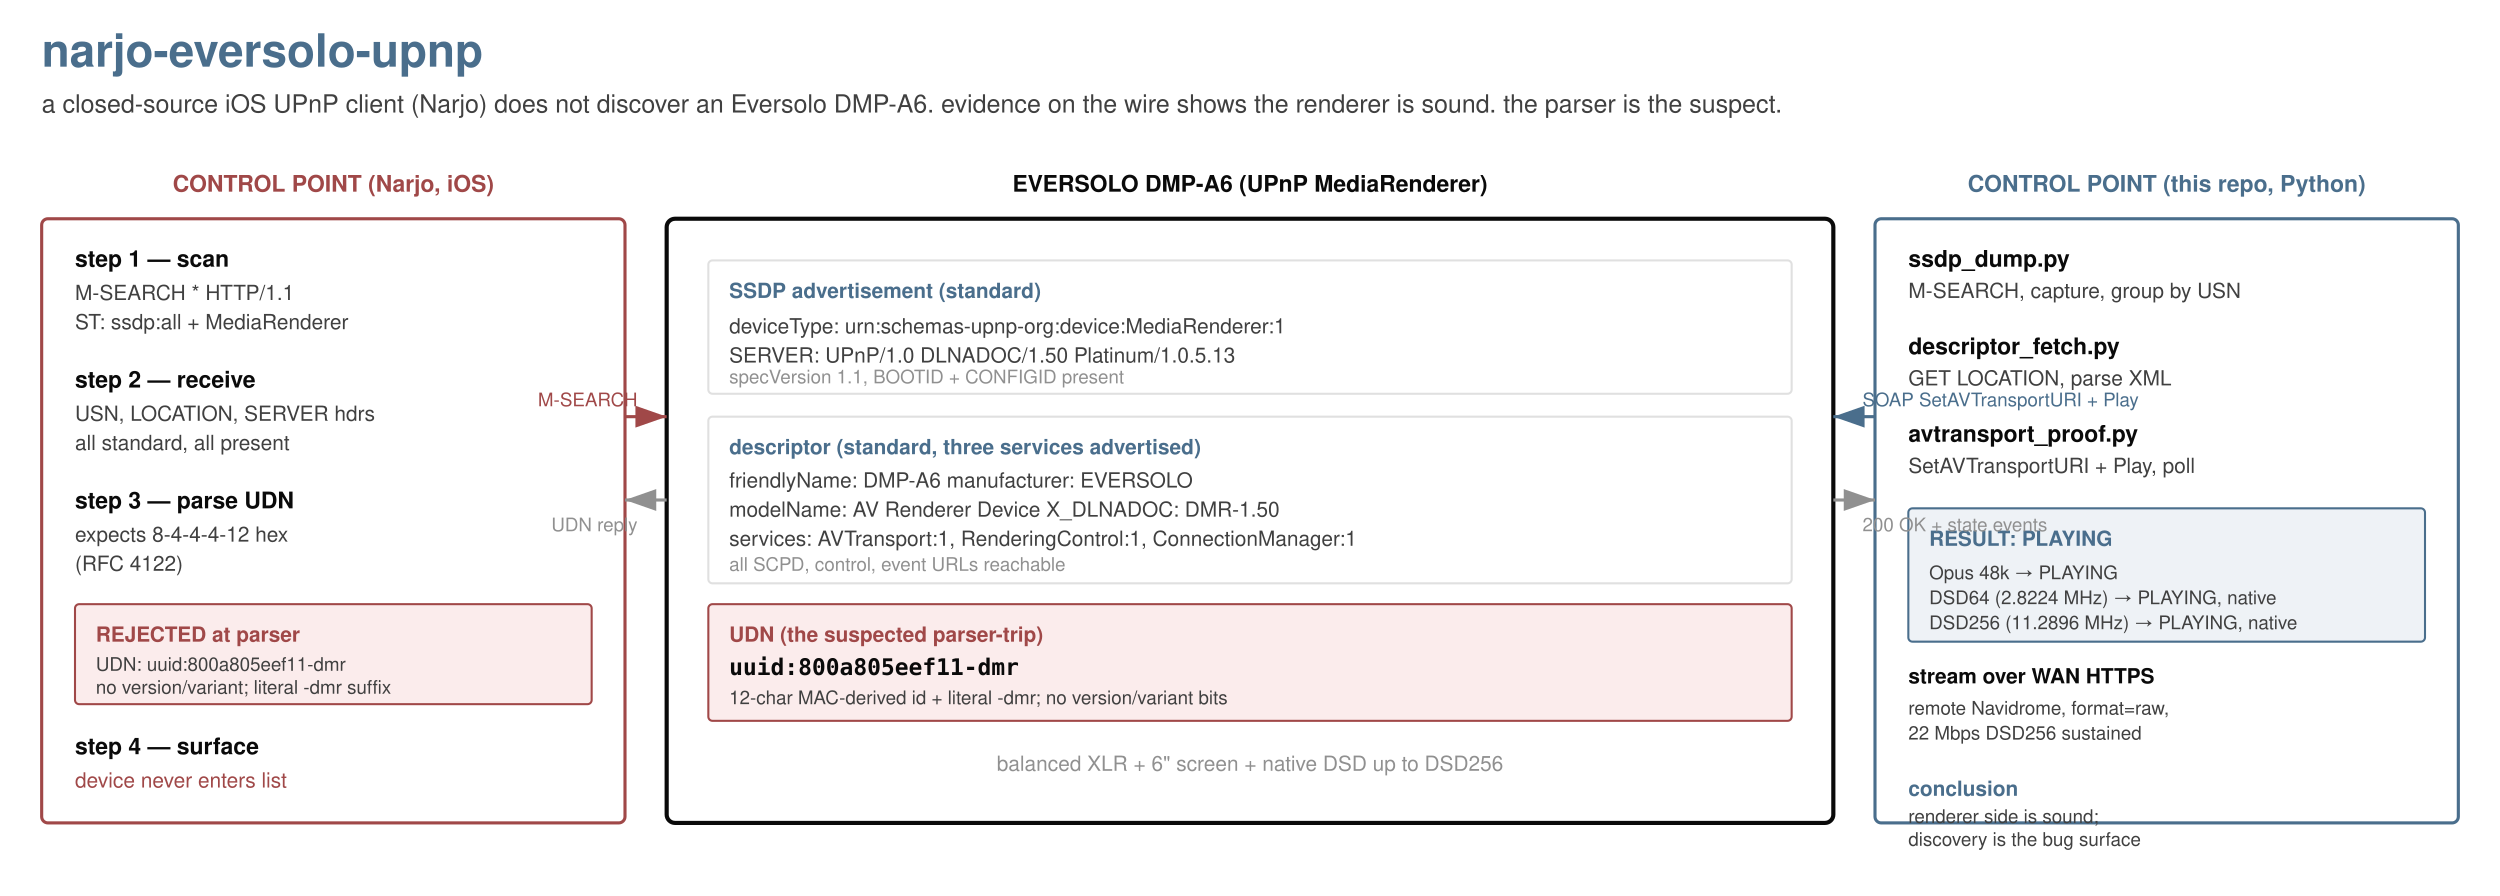
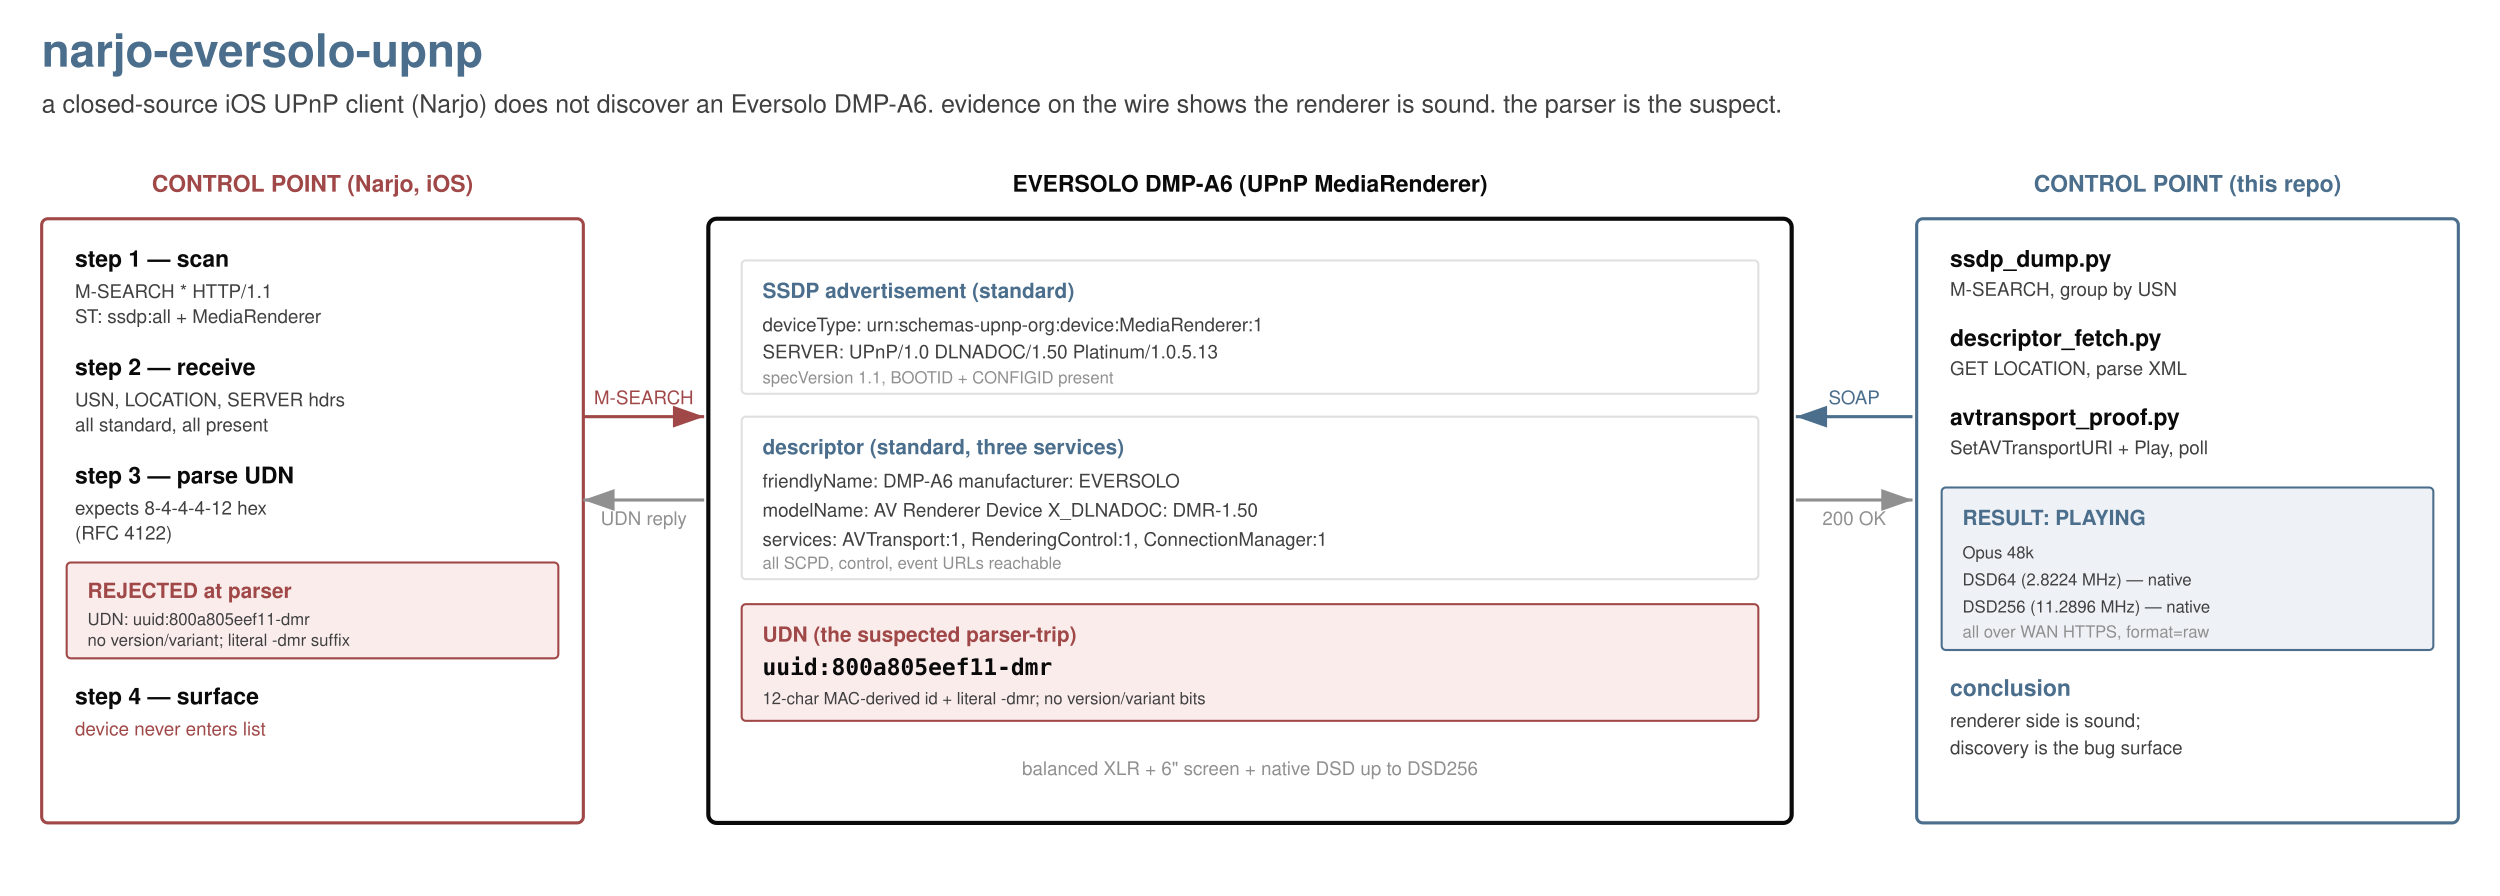
<svg xmlns="http://www.w3.org/2000/svg" viewBox="0 0 1200 430" width="1200" height="430" font-family="Helvetica, Arial, sans-serif" role="img" aria-label="narjo-eversolo-upnp: an iOS UPnP control point (Narjo) does not discover the Eversolo DMP-A6 as a renderer because the Eversolo's UDN is not RFC4122 conforming. Direct SOAP from a Python script over the same LAN drives the Eversolo end-to-end including DSD64 and DSD256 native passthrough.">
  <defs>
    <marker id="n-arrow" viewBox="0 0 10 7" refX="10" refY="3.5" markerWidth="10" markerHeight="7" orient="auto-start-reverse">
      <path d="M0,0 L10,3.5 L0,7 z" fill="#909090" />
    </marker>
    <marker id="n-arrow-accent" viewBox="0 0 10 7" refX="10" refY="3.5" markerWidth="10" markerHeight="7" orient="auto-start-reverse">
      <path d="M0,0 L10,3.5 L0,7 z" fill="#4a6e8c" />
    </marker>
    <marker id="n-arrow-fail" viewBox="0 0 10 7" refX="10" refY="3.5" markerWidth="10" markerHeight="7" orient="auto-start-reverse">
      <path d="M0,0 L10,3.5 L0,7 z" fill="#a04848" />
    </marker>
  </defs>
  <g font-family="Helvetica, Arial, sans-serif">
    <text x="20" y="32" font-size="22" font-weight="700" fill="#4a6e8c">narjo-eversolo-upnp</text>
    <text x="20" y="54" font-size="12" fill="#404040">a closed-source iOS UPnP client (Narjo) does not discover an Eversolo DMP-A6. evidence on the wire shows the renderer is sound. the parser is the suspect.</text>
-     <text x="160" y="92" text-anchor="middle" font-size="11" font-weight="700" fill="#a04848">CONTROL POINT (Narjo, iOS)</text>
+     <text x="150" y="92" text-anchor="middle" font-size="11" font-weight="700" fill="#a04848">CONTROL POINT (Narjo, iOS)</text>
    <text x="600" y="92" text-anchor="middle" font-size="11" font-weight="700" fill="#0a0a0a">EVERSOLO DMP-A6 (UPnP MediaRenderer)</text>
-     <text x="1040" y="92" text-anchor="middle" font-size="11" font-weight="700" fill="#4a6e8c">CONTROL POINT (this repo, Python)</text>
-     <rect x="20" y="105" width="280" height="290" rx="3" fill="none" stroke="#a04848" stroke-width="1.5" />
+     <text x="1050" y="92" text-anchor="middle" font-size="11" font-weight="700" fill="#4a6e8c">CONTROL POINT (this repo)</text>
+     <rect x="20" y="105" width="260" height="290" rx="3" fill="none" stroke="#a04848" stroke-width="1.5" />
    <text x="36" y="128" font-size="11" font-weight="600" fill="#0a0a0a">step 1 — scan</text>
-     <text x="36" y="144" font-size="10" fill="#404040">M-SEARCH * HTTP/1.1</text>
-     <text x="36" y="158" font-size="10" fill="#404040">ST: ssdp:all + MediaRenderer</text>
-     <text x="36" y="186" font-size="11" font-weight="600" fill="#0a0a0a">step 2 — receive</text>
-     <text x="36" y="202" font-size="10" fill="#404040">USN, LOCATION, SERVER hdrs</text>
-     <text x="36" y="216" font-size="10" fill="#404040">all standard, all present</text>
-     <text x="36" y="244" font-size="11" font-weight="600" fill="#0a0a0a">step 3 — parse UDN</text>
-     <text x="36" y="260" font-size="10" fill="#404040">expects 8-4-4-4-12 hex</text>
-     <text x="36" y="274" font-size="10" fill="#404040">(RFC 4122)</text>
-     <rect x="36" y="290" width="248" height="48" rx="2" fill="#fbecec" stroke="#a04848" stroke-width="1" />
-     <text x="46" y="308" font-size="10" font-weight="700" fill="#a04848">REJECTED at parser</text>
-     <text x="46" y="322" font-size="9" fill="#404040">UDN: uuid:800a805eef11-dmr</text>
-     <text x="46" y="333" font-size="9" fill="#404040">no version/variant; literal -dmr suffix</text>
-     <text x="36" y="362" font-size="11" font-weight="600" fill="#0a0a0a">step 4 — surface</text>
-     <text x="36" y="378" font-size="10" fill="#a04848">device never enters list</text>
-     <rect x="320" y="105" width="560" height="290" rx="4" fill="none" stroke="#0a0a0a" stroke-width="2" />
-     <rect x="340" y="125" width="520" height="64" rx="2" fill="none" stroke="#e0e0e0" stroke-width="1" />
-     <text x="350" y="143" font-size="10" font-weight="700" fill="#4a6e8c">SSDP advertisement (standard)</text>
-     <text x="350" y="160" font-size="10" fill="#404040">deviceType: urn:schemas-upnp-org:device:MediaRenderer:1</text>
-     <text x="350" y="174" font-size="10" fill="#404040">SERVER: UPnP/1.0 DLNADOC/1.50 Platinum/1.0.5.13</text>
-     <text x="350" y="184" font-size="9" fill="#909090">specVersion 1.1, BOOTID + CONFIGID present</text>
-     <rect x="340" y="200" width="520" height="80" rx="2" fill="none" stroke="#e0e0e0" stroke-width="1" />
-     <text x="350" y="218" font-size="10" font-weight="700" fill="#4a6e8c">descriptor (standard, three services advertised)</text>
-     <text x="350" y="234" font-size="10" fill="#404040">friendlyName: DMP-A6   manufacturer: EVERSOLO</text>
-     <text x="350" y="248" font-size="10" fill="#404040">modelName: AV Renderer Device   X_DLNADOC: DMR-1.50</text>
-     <text x="350" y="262" font-size="10" fill="#404040">services: AVTransport:1, RenderingControl:1, ConnectionManager:1</text>
-     <text x="350" y="274" font-size="9" fill="#909090">all SCPD, control, event URLs reachable</text>
-     <rect x="340" y="290" width="520" height="56" rx="2" fill="#fbecec" stroke="#a04848" stroke-width="1" />
-     <text x="350" y="308" font-size="10" font-weight="700" fill="#a04848">UDN (the suspected parser-trip)</text>
-     <text x="350" y="324" font-size="11" font-weight="600" font-family="Menlo, Monaco, monospace" fill="#0a0a0a">uuid:800a805eef11-dmr</text>
-     <text x="350" y="338" font-size="9" fill="#404040">12-char MAC-derived id + literal -dmr; no version/variant bits</text>
-     <text x="600" y="370" text-anchor="middle" font-size="10" fill="#909090">balanced XLR + 6" screen + native DSD up to DSD256</text>
-     <rect x="900" y="105" width="280" height="290" rx="3" fill="none" stroke="#4a6e8c" stroke-width="1.5" />
-     <text x="916" y="128" font-size="11" font-weight="600" fill="#0a0a0a">ssdp_dump.py</text>
-     <text x="916" y="143" font-size="10" fill="#404040">M-SEARCH, capture, group by USN</text>
-     <text x="916" y="170" font-size="11" font-weight="600" fill="#0a0a0a">descriptor_fetch.py</text>
-     <text x="916" y="185" font-size="10" fill="#404040">GET LOCATION, parse XML</text>
-     <text x="916" y="212" font-size="11" font-weight="600" fill="#0a0a0a">avtransport_proof.py</text>
-     <text x="916" y="227" font-size="10" fill="#404040">SetAVTransportURI + Play, poll</text>
-     <rect x="916" y="244" width="248" height="64" rx="2" fill="#eef2f6" stroke="#4a6e8c" stroke-width="1" />
-     <text x="926" y="262" font-size="10" font-weight="700" fill="#4a6e8c">RESULT: PLAYING</text>
-     <text x="926" y="278" font-size="9" fill="#404040">Opus 48k → PLAYING</text>
-     <text x="926" y="290" font-size="9" fill="#404040">DSD64 (2.8224 MHz) → PLAYING, native</text>
-     <text x="926" y="302" font-size="9" fill="#404040">DSD256 (11.2896 MHz) → PLAYING, native</text>
-     <text x="916" y="328" font-size="10" font-weight="600" fill="#0a0a0a">stream over WAN HTTPS</text>
-     <text x="916" y="343" font-size="9" fill="#404040">remote Navidrome, format=raw,</text>
-     <text x="916" y="355" font-size="9" fill="#404040">22 Mbps DSD256 sustained</text>
-     <text x="916" y="382" font-size="10" font-weight="600" fill="#4a6e8c">conclusion</text>
-     <text x="916" y="395" font-size="9" fill="#404040">renderer side is sound;</text>
-     <text x="916" y="406" font-size="9" fill="#404040">discovery is the bug surface</text>
-     <line x1="300" y1="200" x2="320" y2="200" stroke="#a04848" stroke-width="1.5" marker-end="url(#n-arrow-fail)" />
-     <line x1="320" y1="240" x2="300" y2="240" stroke="#909090" stroke-width="1.5" marker-end="url(#n-arrow)" />
-     <text x="306" y="195" text-anchor="end" font-size="9" fill="#a04848">M-SEARCH</text>
-     <text x="306" y="255" text-anchor="end" font-size="9" fill="#909090">UDN reply</text>
-     <line x1="900" y1="200" x2="880" y2="200" stroke="#4a6e8c" stroke-width="1.5" marker-end="url(#n-arrow-accent)" />
-     <line x1="880" y1="240" x2="900" y2="240" stroke="#909090" stroke-width="1.5" marker-end="url(#n-arrow)" />
-     <text x="894" y="195" text-anchor="start" font-size="9" fill="#4a6e8c">SOAP SetAVTransportURI + Play</text>
-     <text x="894" y="255" text-anchor="start" font-size="9" fill="#909090">200 OK + state events</text>
+     <text x="36" y="143" font-size="9" fill="#404040">M-SEARCH * HTTP/1.1</text>
+     <text x="36" y="155" font-size="9" fill="#404040">ST: ssdp:all + MediaRenderer</text>
+     <text x="36" y="180" font-size="11" font-weight="600" fill="#0a0a0a">step 2 — receive</text>
+     <text x="36" y="195" font-size="9" fill="#404040">USN, LOCATION, SERVER hdrs</text>
+     <text x="36" y="207" font-size="9" fill="#404040">all standard, all present</text>
+     <text x="36" y="232" font-size="11" font-weight="600" fill="#0a0a0a">step 3 — parse UDN</text>
+     <text x="36" y="247" font-size="9" fill="#404040">expects 8-4-4-4-12 hex</text>
+     <text x="36" y="259" font-size="9" fill="#404040">(RFC 4122)</text>
+     <rect x="32" y="270" width="236" height="46" rx="2" fill="#fbecec" stroke="#a04848" stroke-width="1" />
+     <text x="42" y="287" font-size="10" font-weight="700" fill="#a04848">REJECTED at parser</text>
+     <text x="42" y="300" font-size="8" fill="#404040">UDN: uuid:800a805eef11-dmr</text>
+     <text x="42" y="310" font-size="8" fill="#404040">no version/variant; literal -dmr suffix</text>
+     <text x="36" y="338" font-size="11" font-weight="600" fill="#0a0a0a">step 4 — surface</text>
+     <text x="36" y="353" font-size="9" fill="#a04848">device never enters list</text>
+     <rect x="340" y="105" width="520" height="290" rx="4" fill="none" stroke="#0a0a0a" stroke-width="2" />
+     <rect x="356" y="125" width="488" height="64" rx="2" fill="none" stroke="#e0e0e0" stroke-width="1" />
+     <text x="366" y="143" font-size="10" font-weight="700" fill="#4a6e8c">SSDP advertisement (standard)</text>
+     <text x="366" y="159" font-size="9" fill="#404040">deviceType: urn:schemas-upnp-org:device:MediaRenderer:1</text>
+     <text x="366" y="172" font-size="9" fill="#404040">SERVER: UPnP/1.0 DLNADOC/1.50 Platinum/1.0.5.13</text>
+     <text x="366" y="184" font-size="8" fill="#909090">specVersion 1.1, BOOTID + CONFIGID present</text>
+     <rect x="356" y="200" width="488" height="78" rx="2" fill="none" stroke="#e0e0e0" stroke-width="1" />
+     <text x="366" y="218" font-size="10" font-weight="700" fill="#4a6e8c">descriptor (standard, three services)</text>
+     <text x="366" y="234" font-size="9" fill="#404040">friendlyName: DMP-A6     manufacturer: EVERSOLO</text>
+     <text x="366" y="248" font-size="9" fill="#404040">modelName: AV Renderer Device     X_DLNADOC: DMR-1.50</text>
+     <text x="366" y="262" font-size="9" fill="#404040">services: AVTransport:1, RenderingControl:1, ConnectionManager:1</text>
+     <text x="366" y="273" font-size="8" fill="#909090">all SCPD, control, event URLs reachable</text>
+     <rect x="356" y="290" width="488" height="56" rx="2" fill="#fbecec" stroke="#a04848" stroke-width="1" />
+     <text x="366" y="308" font-size="10" font-weight="700" fill="#a04848">UDN (the suspected parser-trip)</text>
+     <text x="366" y="324" font-size="11" font-weight="600" font-family="Menlo, Monaco, monospace" fill="#0a0a0a">uuid:800a805eef11-dmr</text>
+     <text x="366" y="338" font-size="8" fill="#404040">12-char MAC-derived id + literal -dmr; no version/variant bits</text>
+     <text x="600" y="372" text-anchor="middle" font-size="9" fill="#909090">balanced XLR + 6" screen + native DSD up to DSD256</text>
+     <rect x="920" y="105" width="260" height="290" rx="3" fill="none" stroke="#4a6e8c" stroke-width="1.5" />
+     <text x="936" y="128" font-size="11" font-weight="600" fill="#0a0a0a">ssdp_dump.py</text>
+     <text x="936" y="142" font-size="9" fill="#404040">M-SEARCH, group by USN</text>
+     <text x="936" y="166" font-size="11" font-weight="600" fill="#0a0a0a">descriptor_fetch.py</text>
+     <text x="936" y="180" font-size="9" fill="#404040">GET LOCATION, parse XML</text>
+     <text x="936" y="204" font-size="11" font-weight="600" fill="#0a0a0a">avtransport_proof.py</text>
+     <text x="936" y="218" font-size="9" fill="#404040">SetAVTransportURI + Play, poll</text>
+     <rect x="932" y="234" width="236" height="78" rx="2" fill="#eef2f6" stroke="#4a6e8c" stroke-width="1" />
+     <text x="942" y="252" font-size="10" font-weight="700" fill="#4a6e8c">RESULT: PLAYING</text>
+     <text x="942" y="268" font-size="8" fill="#404040">Opus 48k</text>
+     <text x="942" y="281" font-size="8" fill="#404040">DSD64 (2.8224 MHz) — native</text>
+     <text x="942" y="294" font-size="8" fill="#404040">DSD256 (11.2896 MHz) — native</text>
+     <text x="942" y="306" font-size="8" fill="#909090">all over WAN HTTPS, format=raw</text>
+     <text x="936" y="334" font-size="11" font-weight="600" fill="#4a6e8c">conclusion</text>
+     <text x="936" y="349" font-size="9" fill="#404040">renderer side is sound;</text>
+     <text x="936" y="362" font-size="9" fill="#404040">discovery is the bug surface</text>
+     <line x1="280" y1="200" x2="338" y2="200" stroke="#a04848" stroke-width="1.5" marker-end="url(#n-arrow-fail)" />
+     <text x="309" y="194" text-anchor="middle" font-size="9" fill="#a04848">M-SEARCH</text>
+     <line x1="338" y1="240" x2="280" y2="240" stroke="#909090" stroke-width="1.5" marker-end="url(#n-arrow)" />
+     <text x="309" y="252" text-anchor="middle" font-size="9" fill="#909090">UDN reply</text>
+     <line x1="918" y1="200" x2="862" y2="200" stroke="#4a6e8c" stroke-width="1.5" marker-end="url(#n-arrow-accent)" />
+     <text x="890" y="194" text-anchor="middle" font-size="9" fill="#4a6e8c">SOAP</text>
+     <line x1="862" y1="240" x2="918" y2="240" stroke="#909090" stroke-width="1.5" marker-end="url(#n-arrow)" />
+     <text x="890" y="252" text-anchor="middle" font-size="9" fill="#909090">200 OK</text>
  </g>
</svg>
